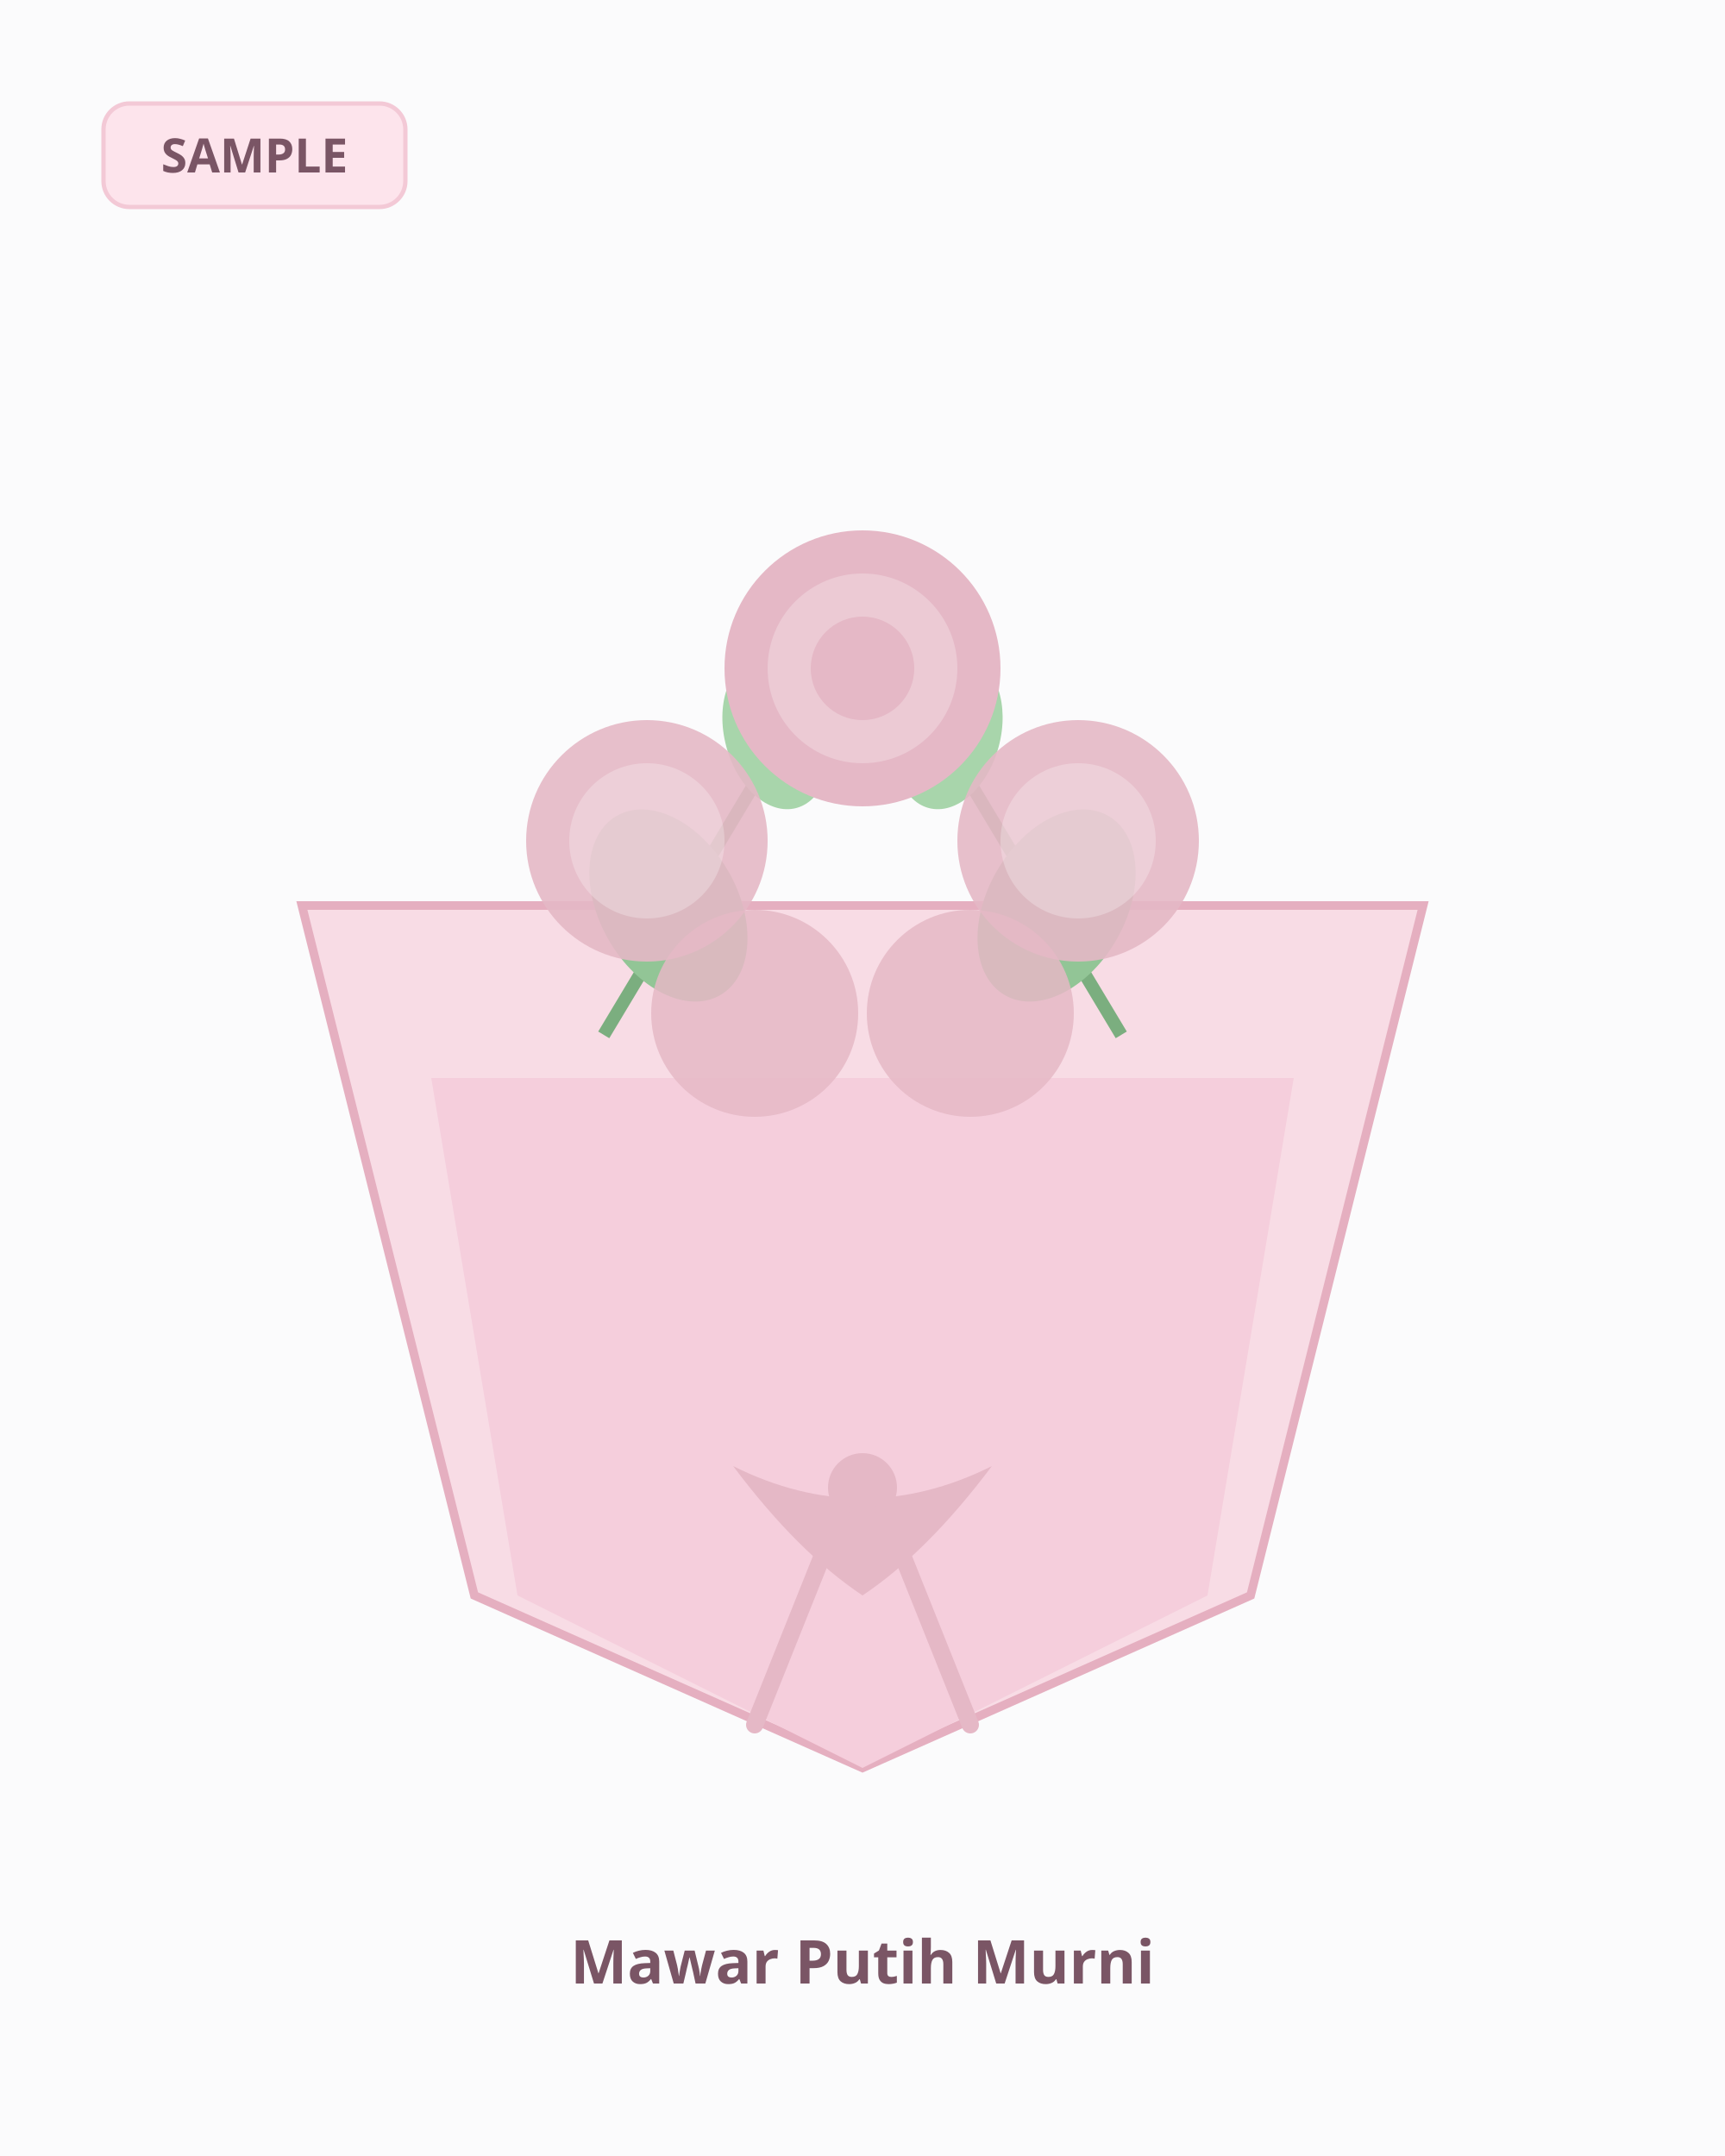
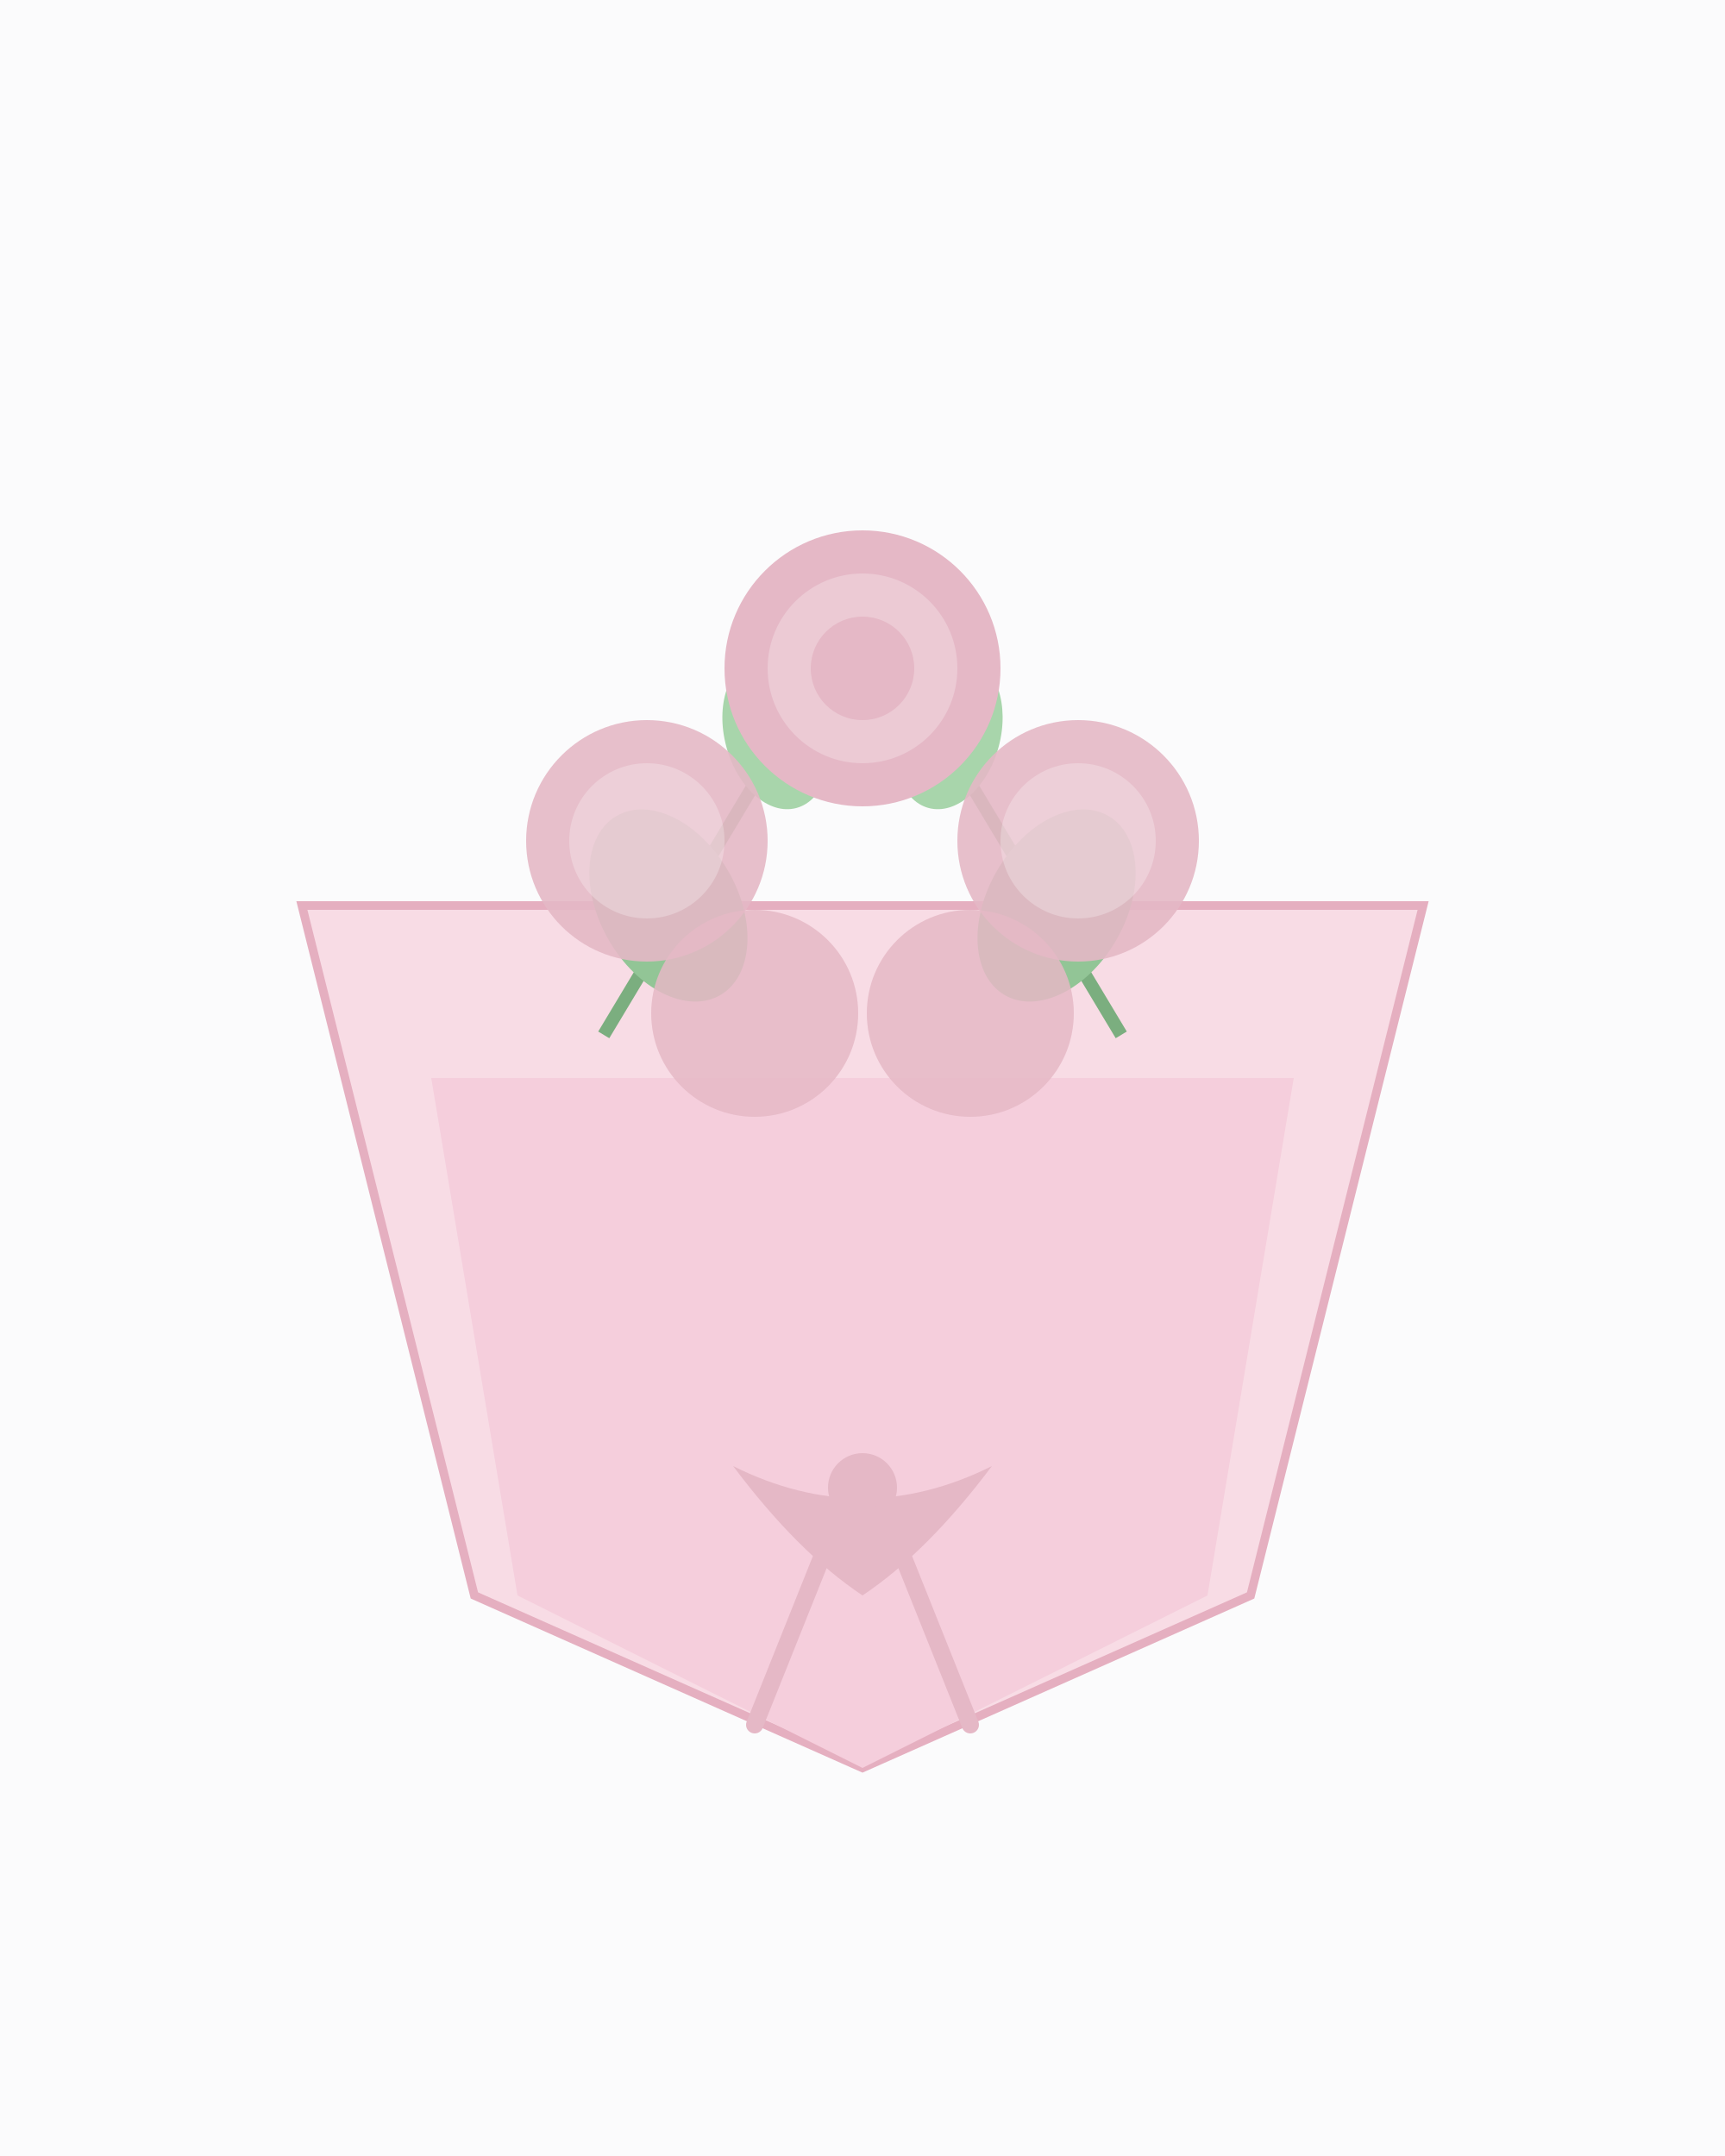
<svg xmlns="http://www.w3.org/2000/svg" viewBox="0 0 400 500" width="400" height="500">
  <rect width="400" height="500" fill="#FBFBFC" />
  <g transform="translate(200, 230)">
    <path d="M-90 140 L0 180 L90 140 L130 -20 L-130 -20 Z" fill="#F8DCE5" stroke="#E5AFC0" stroke-width="2" />
    <path d="M-80 140 L0 180 L80 140 L100 20 L-100 20 Z" fill="#F5CEDC" />
    <path d="M-30 110 Q0 125 30 110 Q15 130 0 140 Q-15 130 -30 110 Z" fill="#E5B8C6" />
    <circle cx="0" cy="115" r="8" fill="#E5B8C6" />
    <path d="M-5 120 L-25 170" stroke="#E5B8C6" stroke-width="4" stroke-linecap="round" />
    <path d="M5 120 L25 170" stroke="#E5B8C6" stroke-width="4" stroke-linecap="round" />
    <path d="M-60 10 Q-30 -40 0 -90" stroke="#7BAE7F" stroke-width="3" fill="none" />
    <path d="M60 10 Q30 -40 0 -90" stroke="#7BAE7F" stroke-width="3" fill="none" />
    <ellipse cx="-45" cy="-20" rx="16" ry="24" fill="#92C596" transform="rotate(-30 -45 -20)" />
    <ellipse cx="45" cy="-20" rx="16" ry="24" fill="#92C596" transform="rotate(30 45 -20)" />
    <ellipse cx="-20" cy="-60" rx="12" ry="18" fill="#A8D5AB" transform="rotate(-15 -20 -60)" />
    <ellipse cx="20" cy="-60" rx="12" ry="18" fill="#A8D5AB" transform="rotate(15 20 -60)" />
    <circle cx="0" cy="-75" r="32" fill="#E5B8C6" />
    <circle cx="0" cy="-75" r="22" fill="#FFFFFF" fill-opacity="0.25" />
    <circle cx="0" cy="-75" r="12" fill="#E5B8C6" />
    <circle cx="-50" cy="-35" r="28" fill="#E5B8C6" fill-opacity="0.9" />
    <circle cx="-50" cy="-35" r="18" fill="#FFFFFF" fill-opacity="0.25" />
    <circle cx="50" cy="-35" r="28" fill="#E5B8C6" fill-opacity="0.9" />
    <circle cx="50" cy="-35" r="18" fill="#FFFFFF" fill-opacity="0.25" />
    <circle cx="-25" cy="5" r="24" fill="#E5B8C6" fill-opacity="0.85" />
    <circle cx="25" cy="5" r="24" fill="#E5B8C6" fill-opacity="0.85" />
  </g>
-   <rect x="24" y="24" width="70" height="24" rx="6" fill="#FDE4EC" stroke="#F3C9D6" />
-   <text x="59" y="40" font-family="sans-serif" font-size="11" font-weight="bold" fill="#7A5565" text-anchor="middle">SAMPLE</text>
-   <text x="200" y="460" font-family="sans-serif" font-size="14" font-weight="600" fill="#7A5565" text-anchor="middle">Mawar Putih Murni</text>
</svg>
